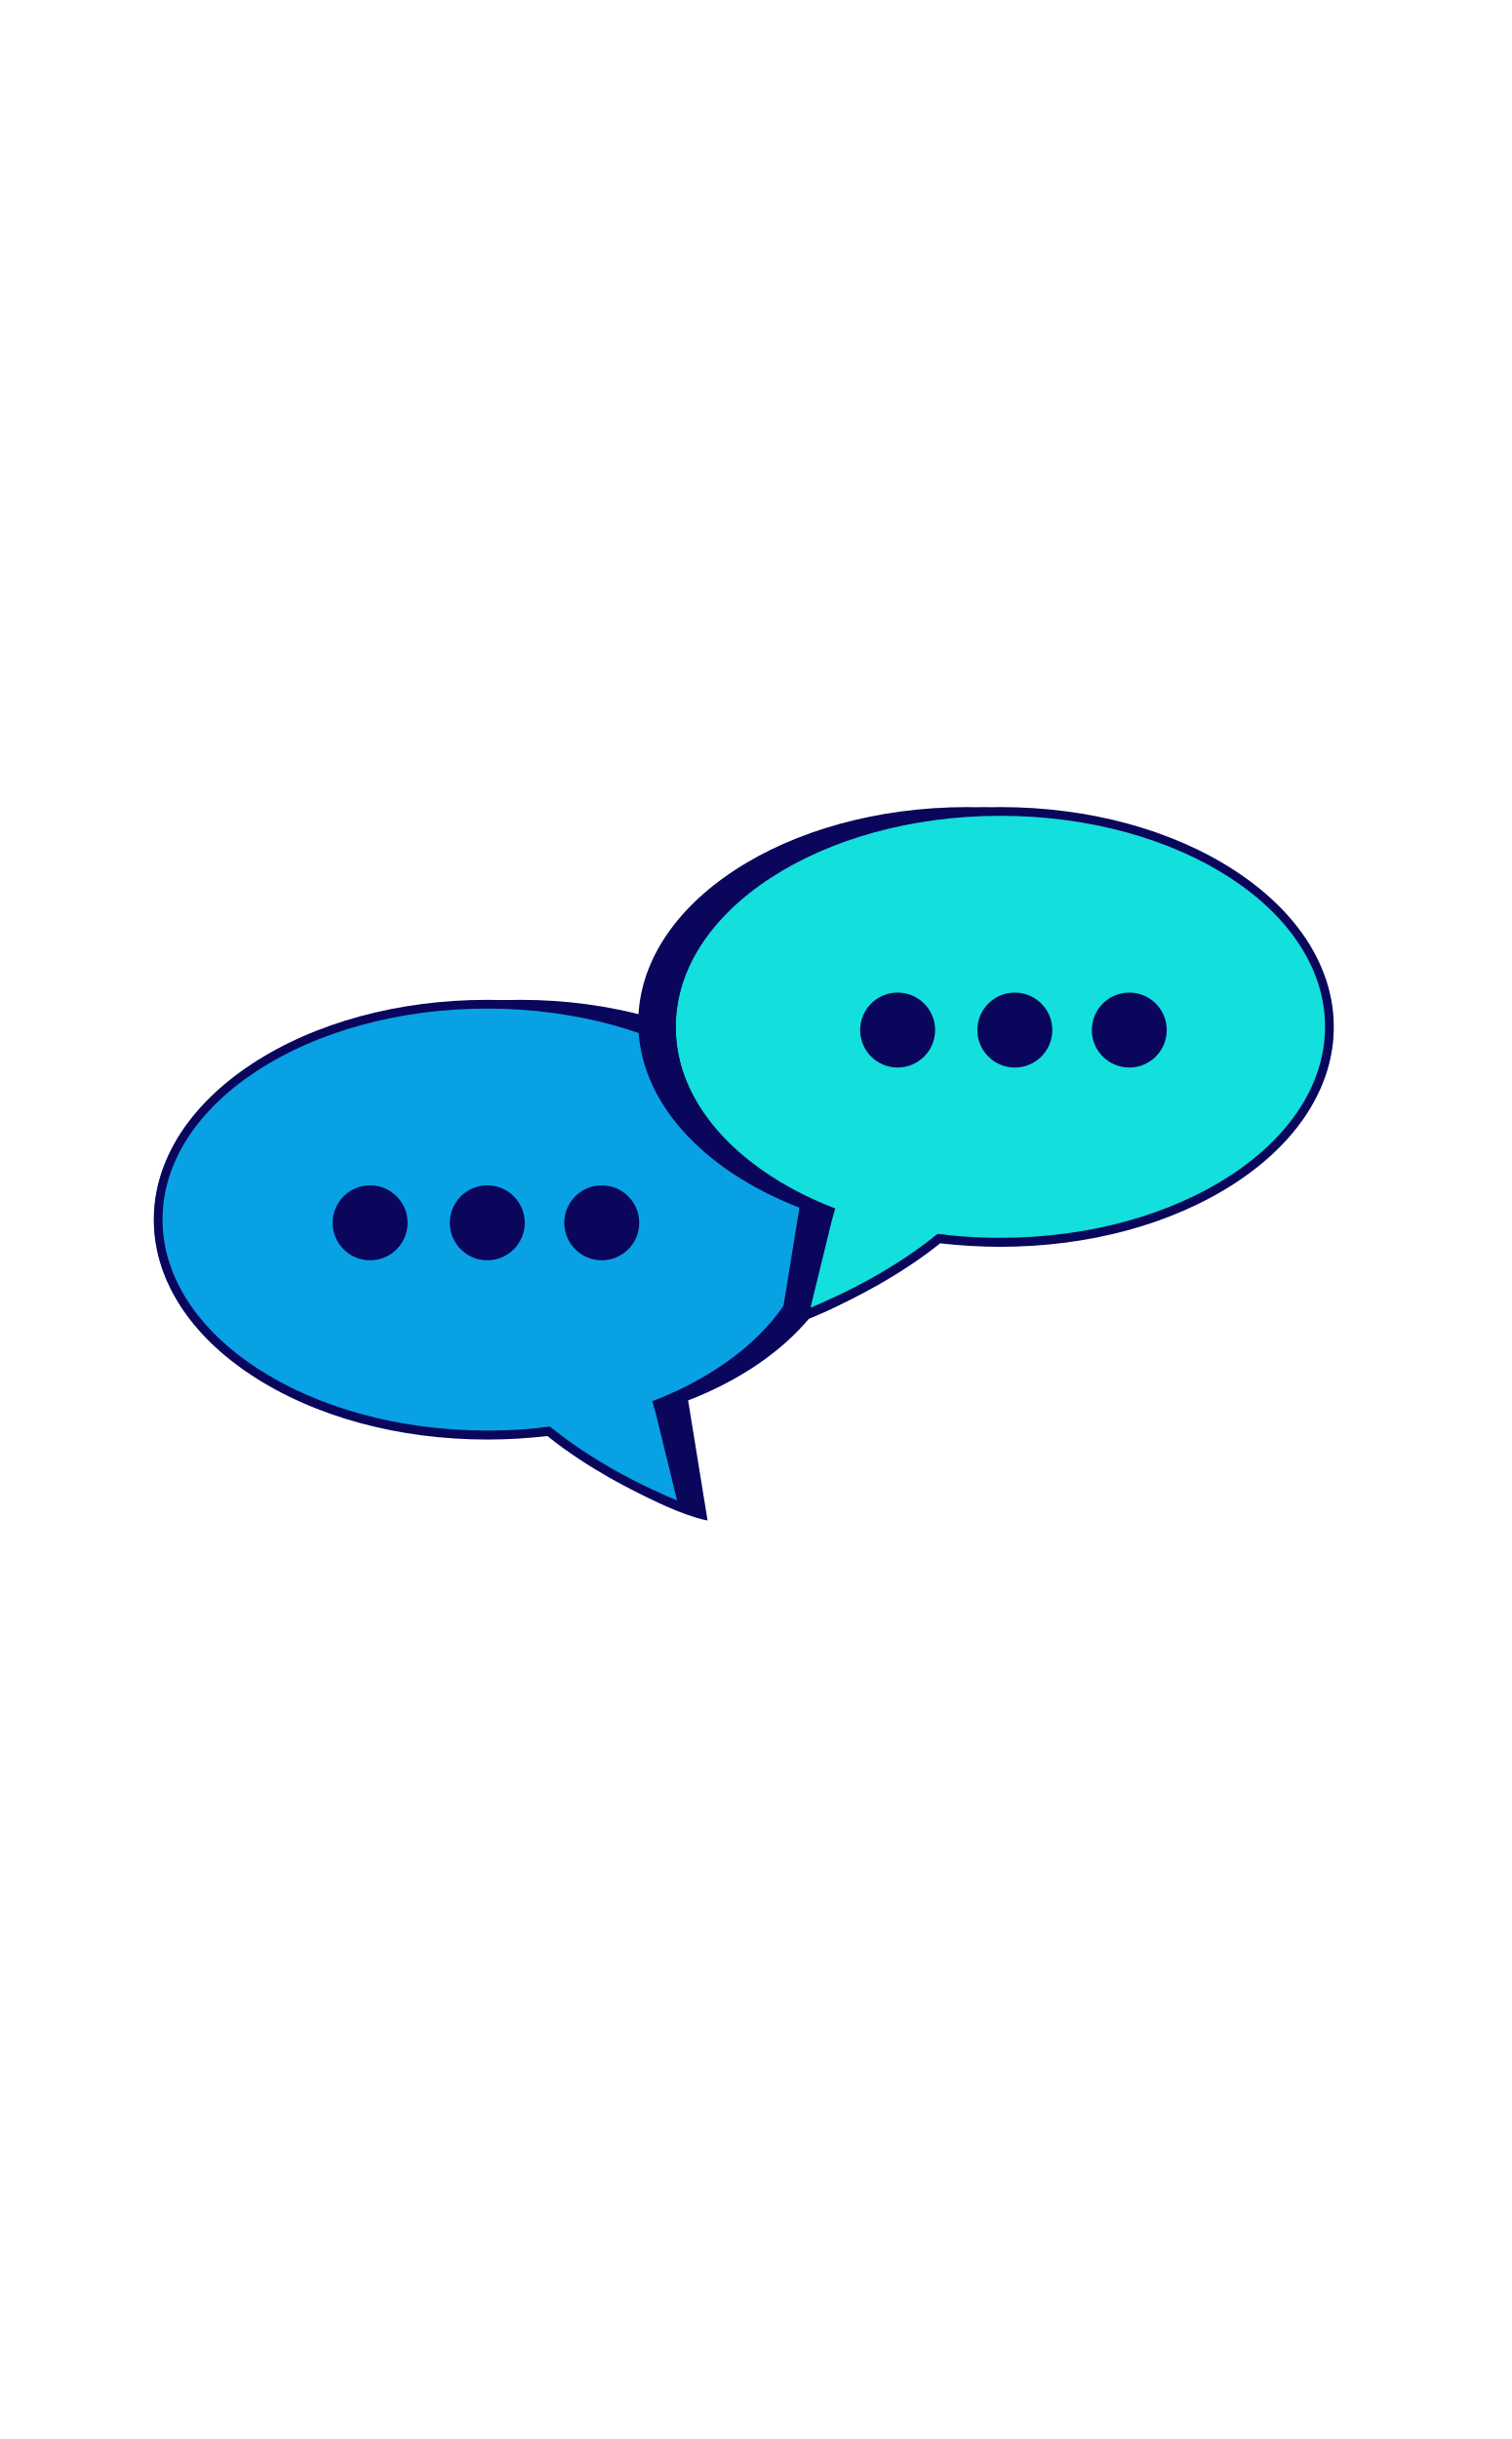
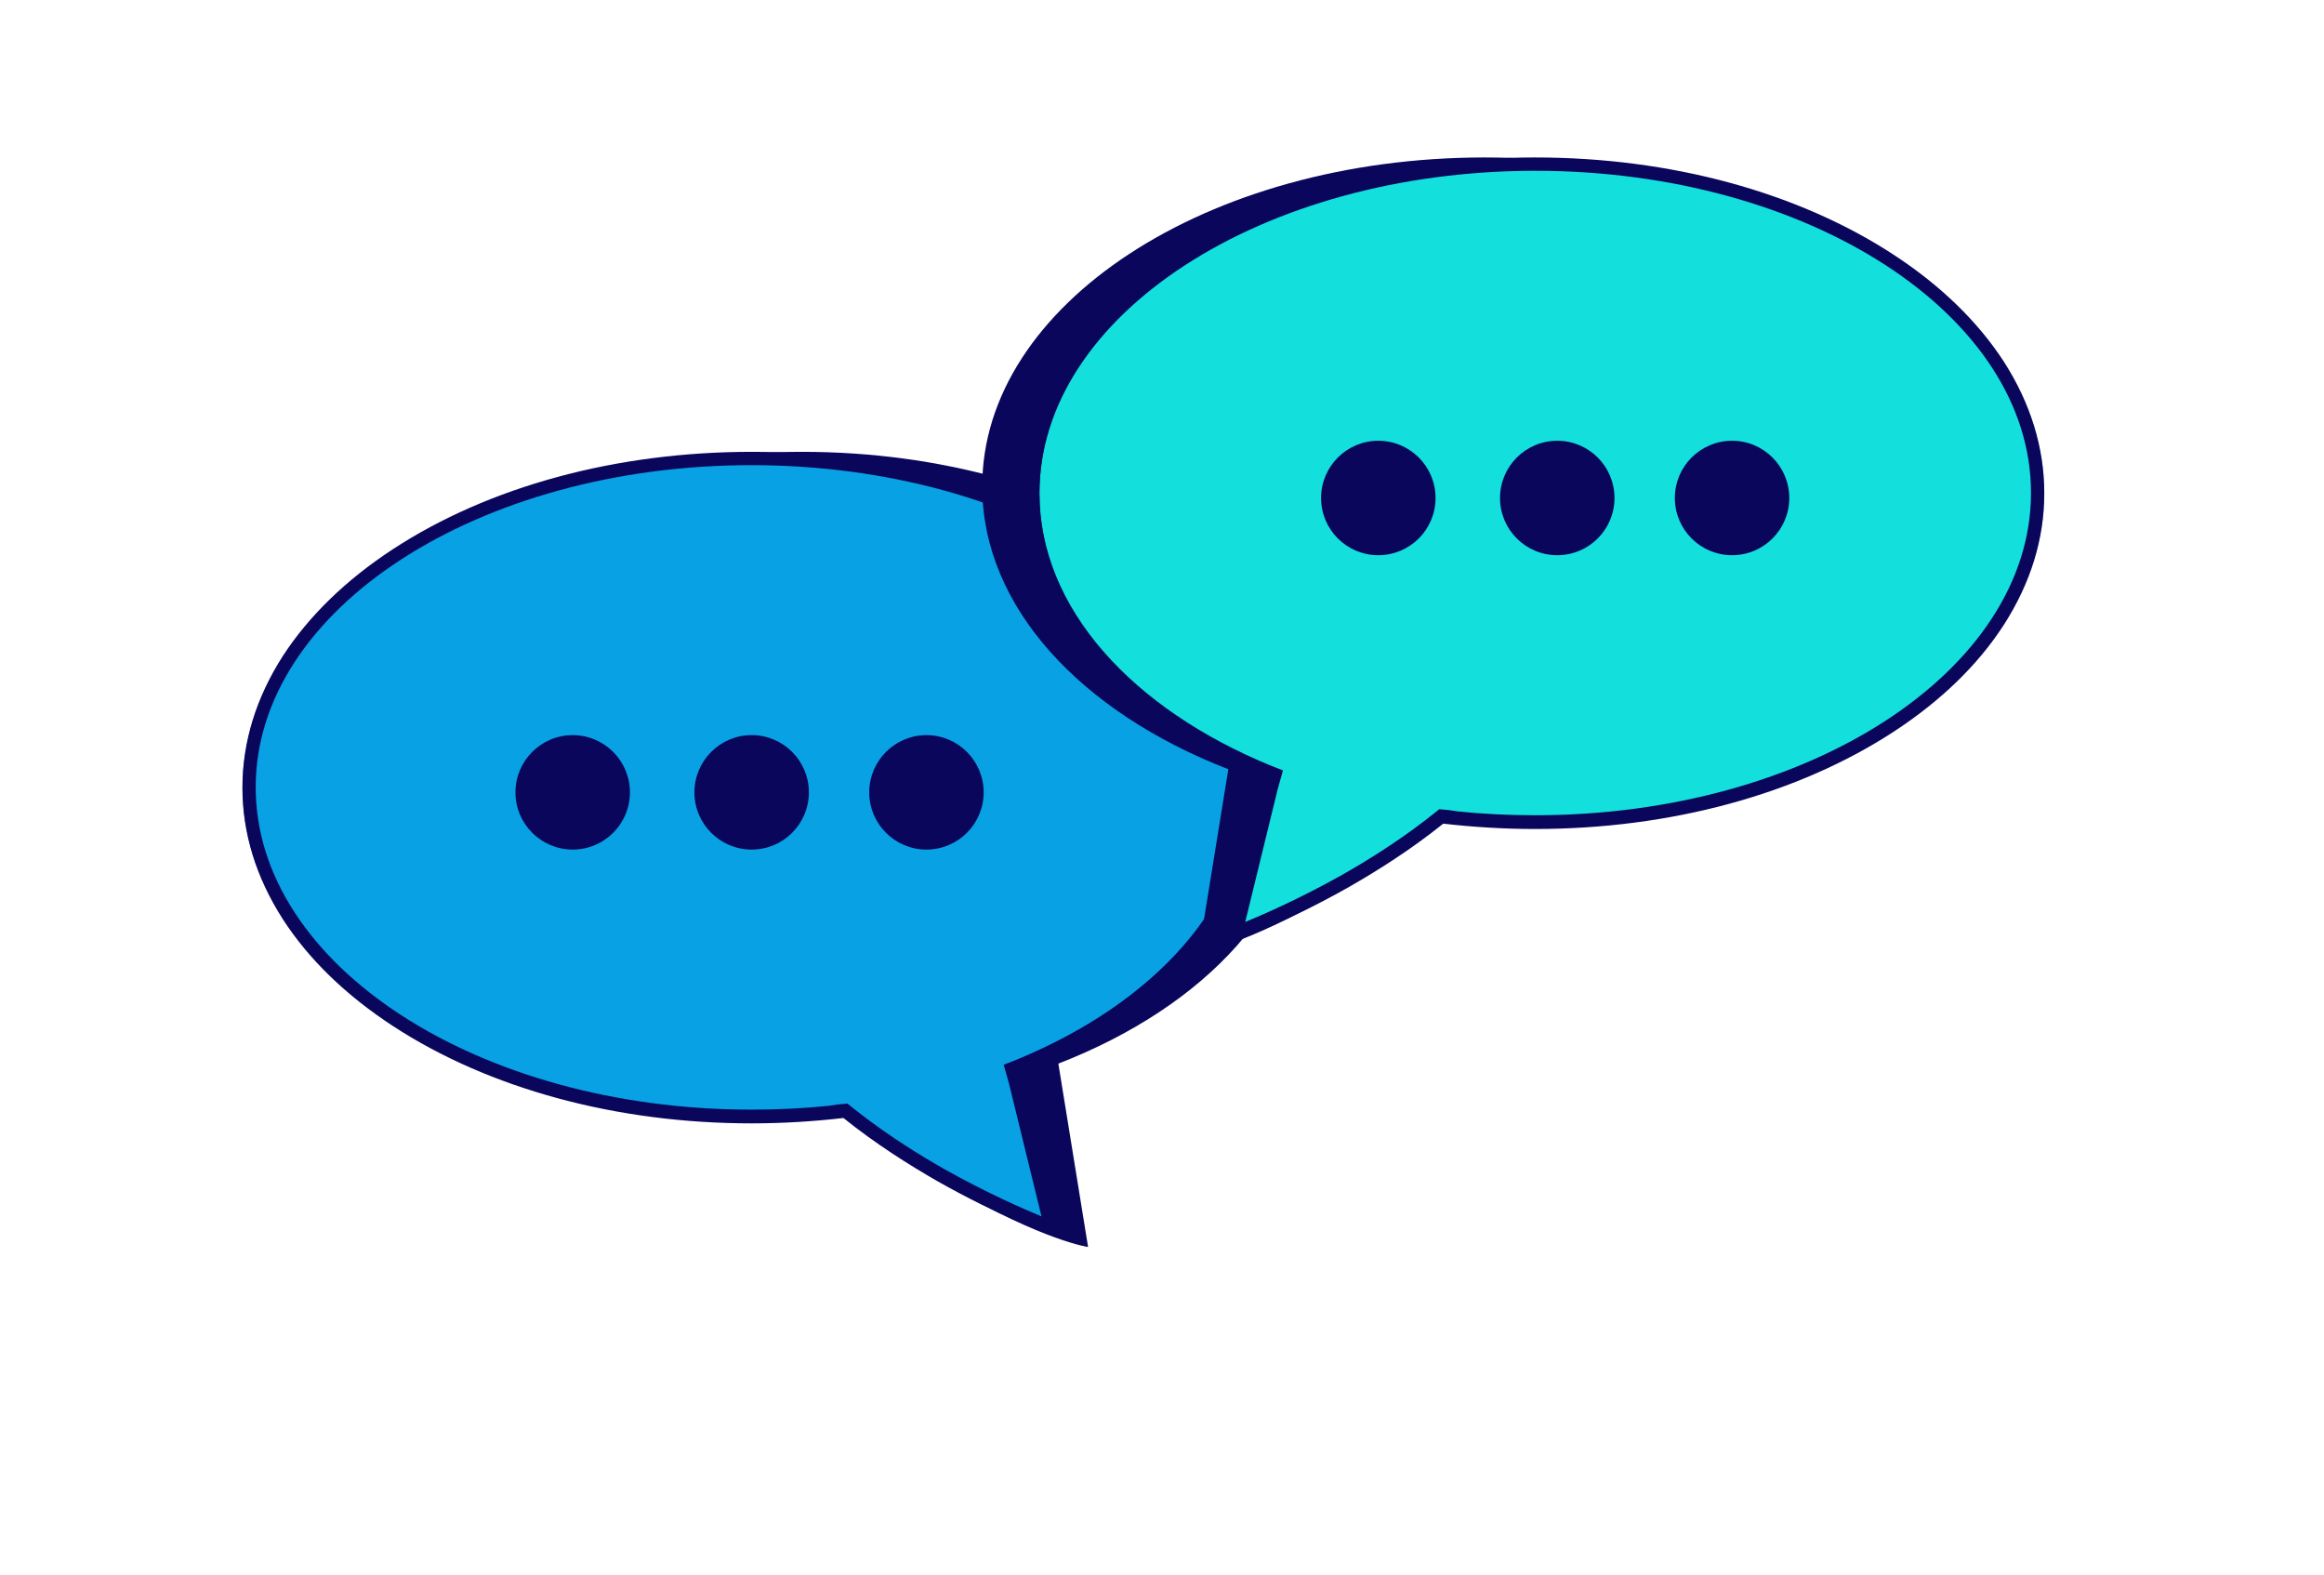
- <svg xmlns="http://www.w3.org/2000/svg" width="93px" height="150px" viewBox="0 0 220 150" version="1.1">
+ <svg xmlns="http://www.w3.org/2000/svg" width="93px" height="63px" viewBox="0 0 220 150" version="1.1">
  <g id="group">
    <path id="Путь" d="M123.574 74.383 C123.574 57.082 102.141 43.043 75.707 43.043 49.277 43.043 27.84 57.082 27.84 74.383 27.84 91.68 49.277 105.719 75.707 105.719 82.445 105.719 85.91 110.145 85.91 110.145 L89.984 113.152 C98.816 118.23 102.957 118.793 102.957 118.793 L100.125 101.324 C114.164 95.879 123.574 85.855 123.574 74.383" fill="#0a065c" fill-opacity="1" stroke="none" />
  </g>
  <g id="group-1">
    <path id="Путь-1" d="M118.133 75.035 C118.133 57.738 96.695 43.695 70.266 43.695 43.832 43.695 22.395 57.723 22.395 75.035 22.395 92.336 43.832 106.375 70.266 106.375 73.586 106.375 76.855 106.152 79.992 105.719 88.785 112.891 99.727 116.949 99.727 116.949 L95.824 101.531 95.801 101.531 C109.234 95.984 118.133 86.184 118.133 75.035" fill="#08a1e4" fill-opacity="1" stroke="none" />
  </g>
  <g id="group-2">
    <path id="Путь-2" d="M115.574 62.473 C113.121 58.664 109.602 55.266 105.121 52.332 95.969 46.352 83.828 43.043 70.898 43.043 57.992 43.043 45.848 46.34 36.699 52.332 32.219 55.266 28.711 58.691 26.246 62.473 23.688 66.453 22.383 70.68 22.383 75.035 22.383 79.395 23.688 83.605 26.246 87.586 28.699 91.379 32.219 94.793 36.699 97.727 45.848 103.707 57.992 107.016 70.898 107.016 73.875 107.016 76.801 106.832 79.648 106.504 82.707 108.965 85.926 110.992 88.629 112.539 94.348 115.781 99.16 117.563 99.199 117.574 99.281 117.602 99.344 117.613 99.426 117.613 99.598 117.613 99.727 117.551 99.859 117.445 100.043 117.273 100.109 117.039 100.07 116.805 L96.391 102.254 C99.516 100.984 102.418 99.465 105.094 97.727 109.574 94.793 113.082 91.391 115.547 87.586 118.105 83.605 119.41 79.379 119.41 75.035 119.41 70.691 118.133 66.438 115.574 62.473 M95.969 101.023 L94.914 101.43 95.418 103.207 98.516 115.875 C96.773 115.156 93.27 113.625 89.285 111.387 86.914 110.039 84.145 108.313 81.441 106.242 80.902 105.84 80.031 105.133 80.031 105.133 79.016 105.211 79.109 105.211 78.277 105.34 75.867 105.59 73.402 105.707 70.883 105.707 44.848 105.707 23.648 91.93 23.648 74.996 23.648 58.063 44.832 44.313 70.883 44.313 96.934 44.313 118.117 58.09 118.117 75.023 118.133 85.961 109.273 95.594 95.969 101.023" fill="#0a065c" fill-opacity="1" stroke="none" />
  </g>
  <g id="group-3">
    <path id="Путь-3" d="M92.871 46.34 C92.871 29.039 114.305 15 140.738 15 167.168 15 188.605 29.039 188.605 46.34 188.605 63.637 167.168 77.68 140.738 77.68 134 77.68 130.531 82.102 130.531 82.102 L126.461 85.109 C117.625 90.188 113.488 90.75 113.488 90.75 L116.32 73.281 C102.281 67.836 92.871 57.816 92.871 46.34" fill="#0a065c" fill-opacity="1" stroke="none" />
  </g>
  <g id="group-4">
    <path id="Путь-4" d="M98.313 46.992 C98.313 29.695 119.75 15.652 146.18 15.652 172.613 15.652 194.051 29.68 194.051 46.992 194.051 64.293 172.613 78.332 146.18 78.332 142.859 78.332 139.59 78.109 136.453 77.68 127.66 84.848 116.719 88.906 116.719 88.906 L120.621 73.492 120.645 73.492 C107.211 67.941 98.313 58.141 98.313 46.992" fill="#13dfdc" fill-opacity="1" stroke="none" />
  </g>
  <g id="group-5">
    <path id="Путь-5" d="M100.871 34.43 C103.324 30.625 106.844 27.223 111.324 24.289 120.473 18.309 132.617 15 145.547 15 158.453 15 170.598 18.297 179.746 24.289 184.227 27.223 187.734 30.648 190.199 34.43 192.758 38.41 194.063 42.637 194.063 46.992 194.063 51.352 192.758 55.563 190.199 59.543 187.746 63.336 184.227 66.75 179.746 69.684 170.598 75.664 158.453 78.973 145.547 78.973 142.57 78.973 139.645 78.789 136.797 78.465 133.738 80.922 130.52 82.953 127.816 84.496 122.098 87.742 117.285 89.52 117.246 89.531 117.164 89.559 117.098 89.574 117.02 89.574 116.848 89.574 116.719 89.508 116.586 89.402 116.402 89.23 116.336 88.996 116.375 88.762 L120.051 74.211 C116.93 72.941 114.027 71.422 111.352 69.684 106.871 66.75 103.363 63.352 100.898 59.543 98.34 55.563 97.035 51.336 97.035 46.992 97.035 42.648 98.313 38.395 100.871 34.43 M120.473 72.98 L121.527 73.387 121.027 75.164 117.93 87.832 C119.672 87.113 123.176 85.582 127.16 83.344 129.531 81.996 132.301 80.27 135.004 78.203 135.543 77.797 136.414 77.09 136.414 77.09 137.43 77.168 137.336 77.168 138.168 77.297 140.578 77.547 143.043 77.664 145.563 77.664 171.598 77.664 192.797 63.887 192.797 46.953 192.797 30.023 171.613 16.27 145.563 16.27 119.512 16.27 98.328 30.047 98.328 46.98 98.313 57.918 107.172 67.551 120.473 72.98" fill="#0a065c" fill-opacity="1" stroke="none" />
  </g>
  <path id="Путь-6" d="M53.852 70.031 C50.84 70.031 48.398 72.473 48.398 75.484 48.398 78.492 50.84 80.934 53.852 80.934 56.863 80.934 59.305 78.492 59.305 75.484 59.305 72.473 56.863 70.031 53.852 70.031" fill="#0a065c" fill-opacity="1" stroke="none" />
  <path id="Путь-7" d="M70.902 70.031 C67.891 70.031 65.449 72.473 65.449 75.484 65.449 78.492 67.891 80.934 70.902 80.934 73.914 80.934 76.355 78.492 76.355 75.484 76.355 72.473 73.914 70.031 70.902 70.031" fill="#0a065c" fill-opacity="1" stroke="none" />
  <path id="Путь-8" d="M87.555 70.031 C84.547 70.031 82.105 72.473 82.105 75.484 82.105 78.492 84.547 80.934 87.555 80.934 90.566 80.934 93.008 78.492 93.008 75.484 93.008 72.473 90.566 70.031 87.555 70.031" fill="#0a065c" fill-opacity="1" stroke="none" />
  <path id="Путь-9" d="M130.609 41.988 C127.598 41.988 125.156 44.43 125.156 47.441 125.156 50.453 127.598 52.891 130.609 52.891 133.621 52.891 136.063 50.453 136.063 47.441 136.063 44.43 133.621 41.988 130.609 41.988" fill="#0a065c" fill-opacity="1" stroke="none" />
  <path id="Путь-10" d="M147.66 41.988 C144.648 41.988 142.207 44.43 142.207 47.441 142.207 50.453 144.648 52.891 147.66 52.891 150.672 52.891 153.113 50.453 153.113 47.441 153.113 44.43 150.672 41.988 147.66 41.988" fill="#0a065c" fill-opacity="1" stroke="none" />
  <path id="Путь-11" d="M164.316 41.988 C161.305 41.988 158.863 44.43 158.863 47.441 158.863 50.453 161.305 52.891 164.316 52.891 167.324 52.891 169.766 50.453 169.766 47.441 169.766 44.43 167.324 41.988 164.316 41.988" fill="#0a065c" fill-opacity="1" stroke="none" />
</svg>
